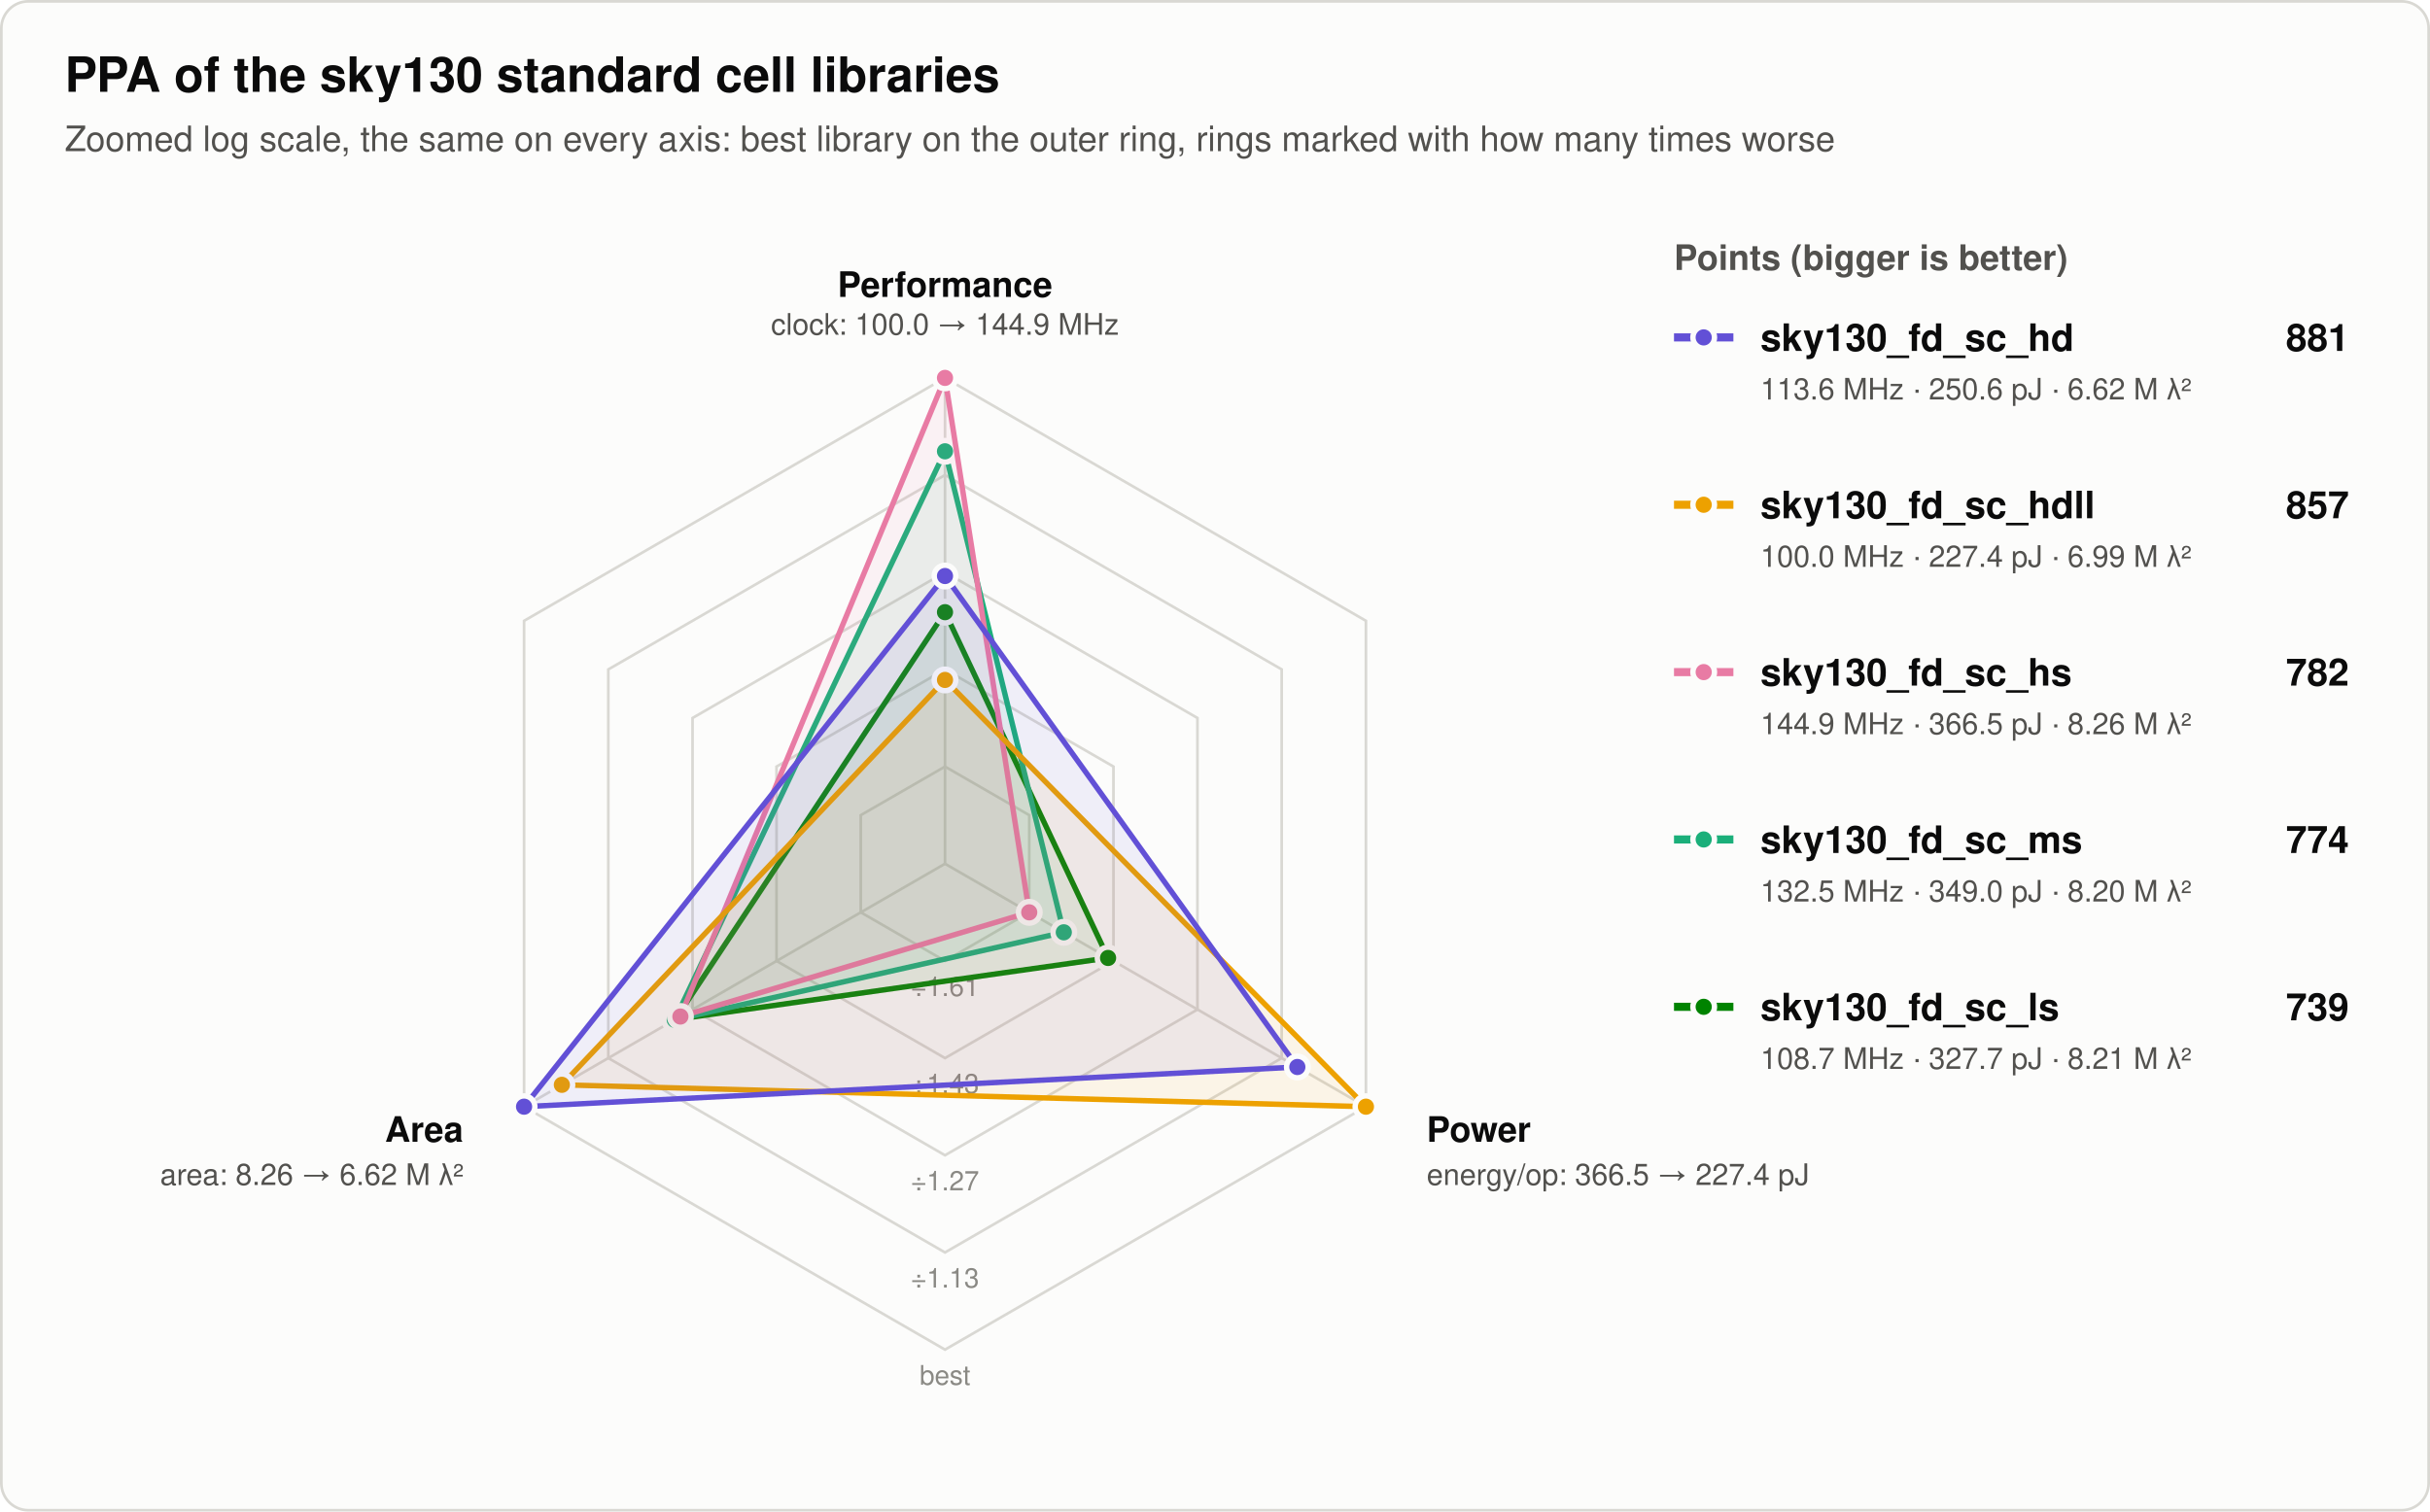
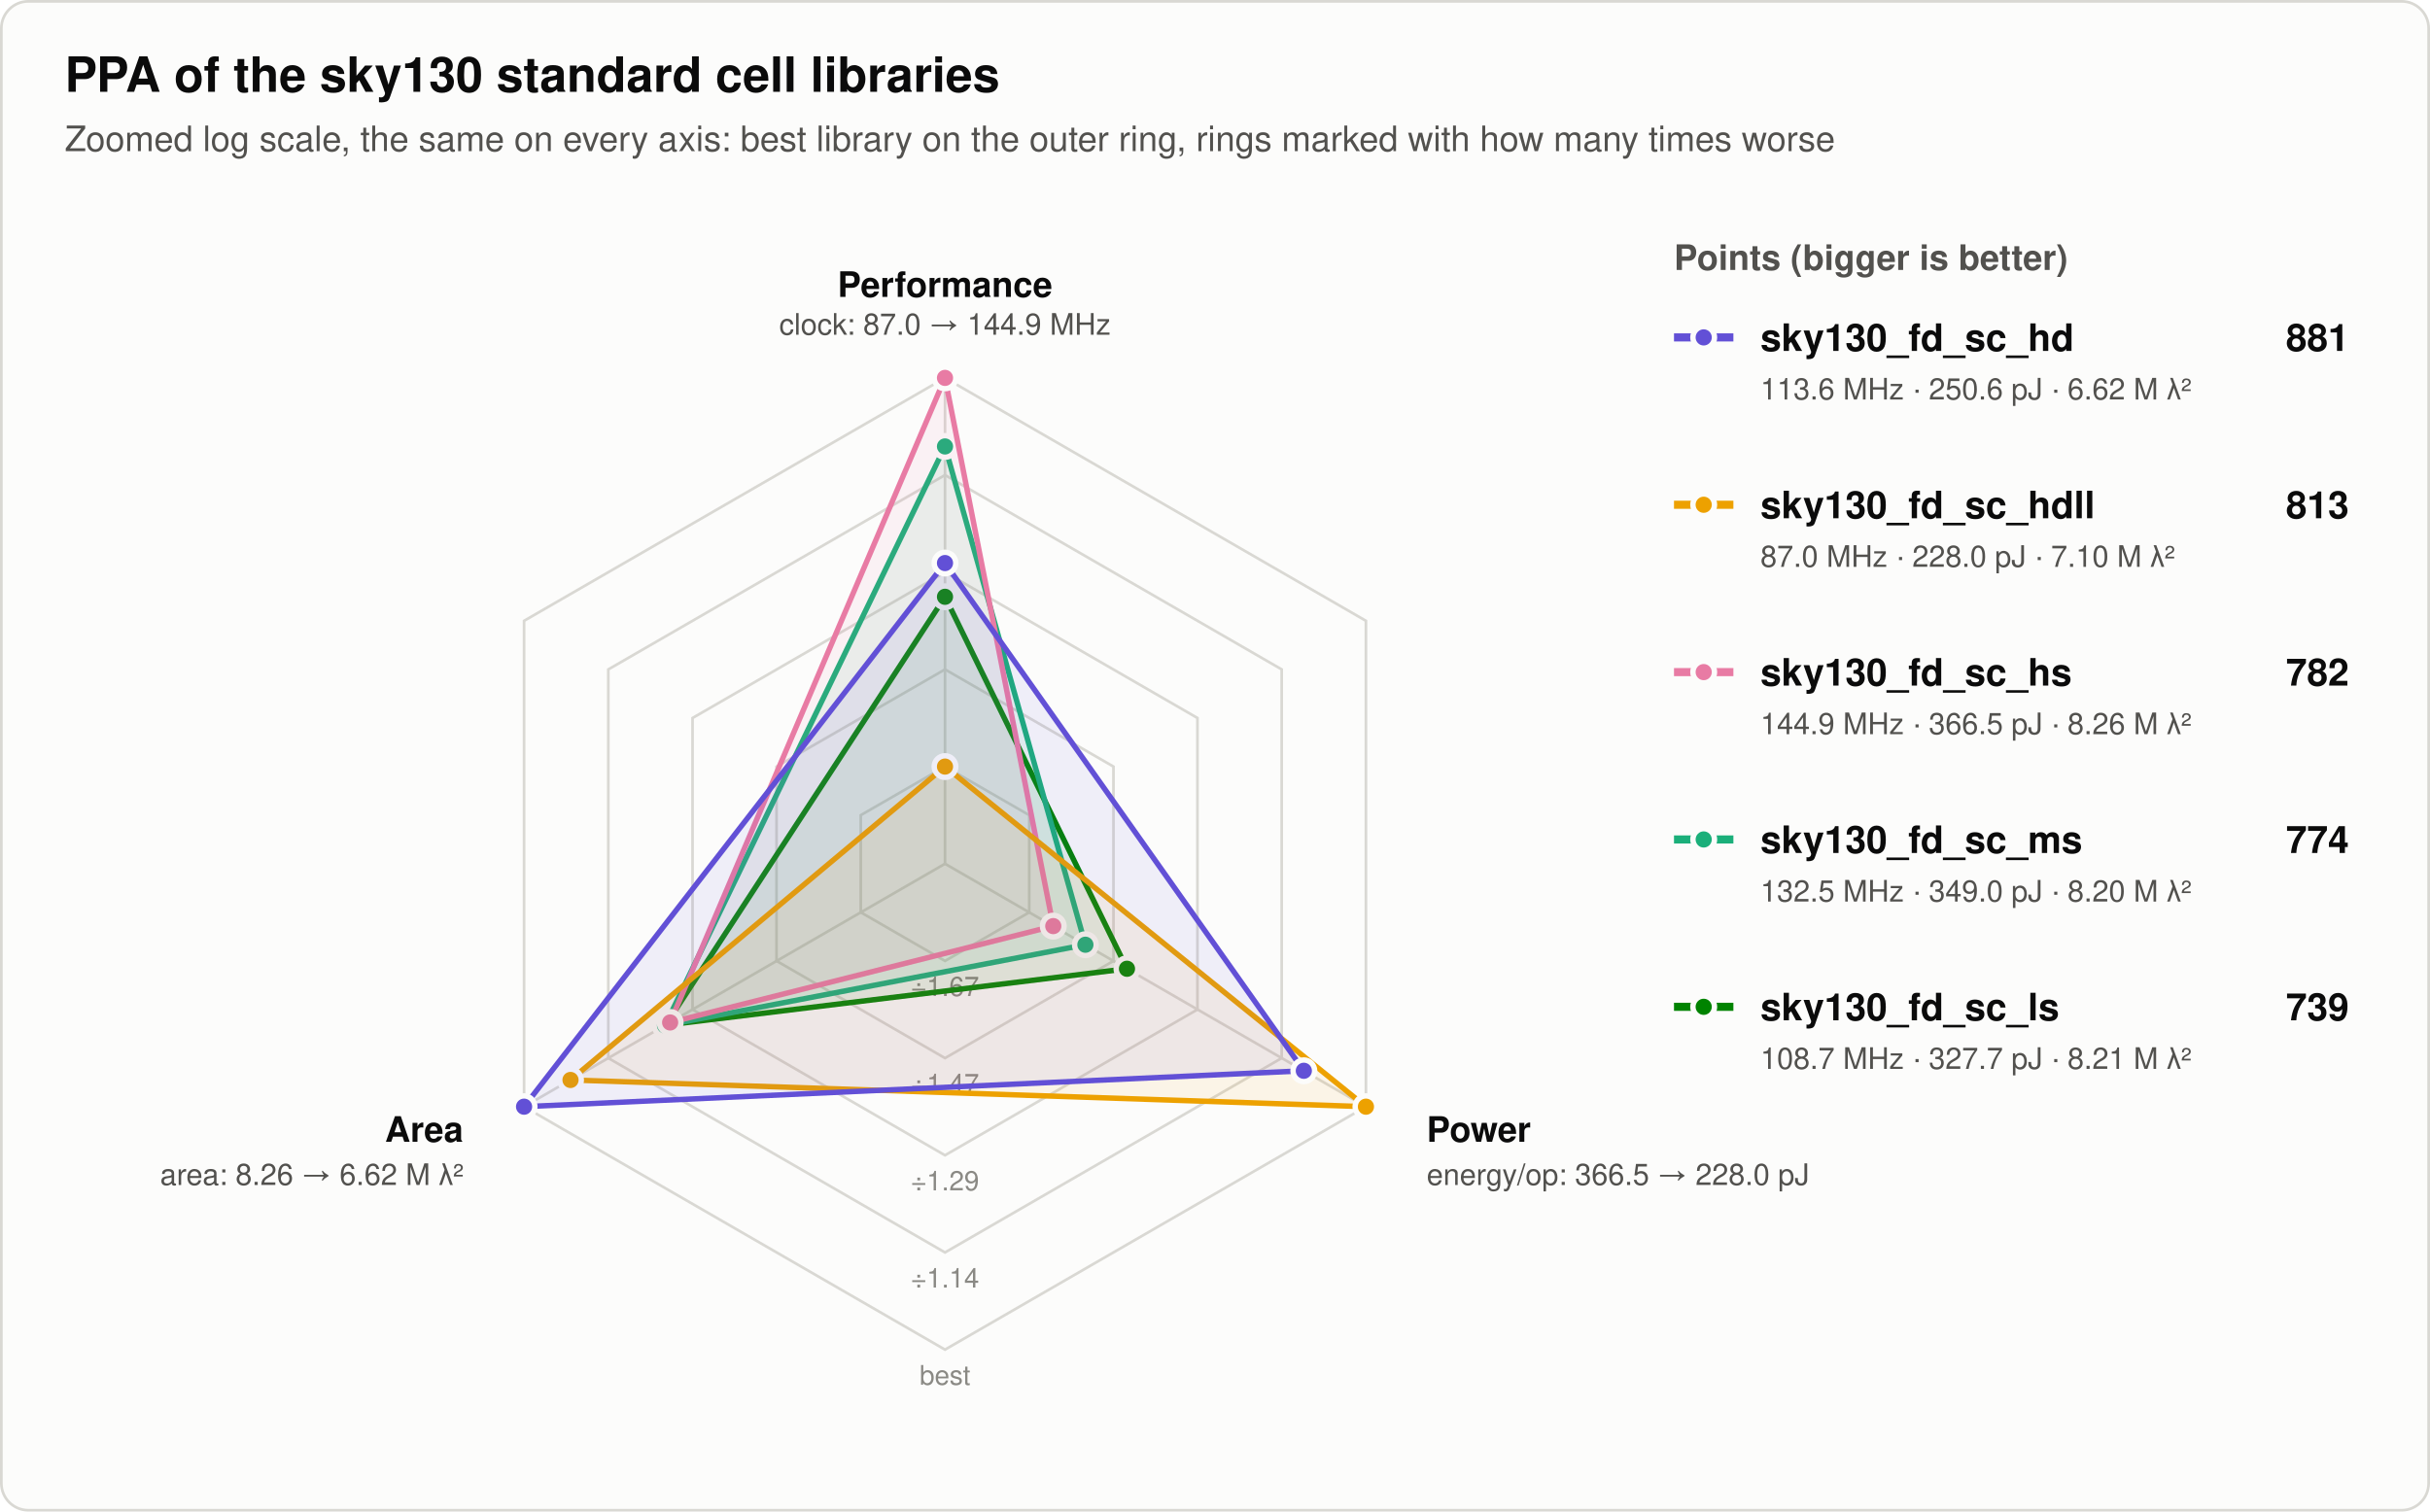
<svg xmlns="http://www.w3.org/2000/svg" viewBox="0 0 900 560" width="900" height="560" font-family="Segoe UI, Helvetica, Arial, sans-serif">
  <rect x="0.5" y="0.5" width="899" height="559" rx="10" fill="#fcfcfb" stroke="#d9d8d3" />
  <text x="24.0" y="34.0" font-size="18" fill="#0b0b0b" text-anchor="start" font-weight="600">PPA of the sky130 standard cell libraries</text>
  <text x="24.0" y="56.0" font-size="13" fill="#52514e" text-anchor="start" font-weight="normal">Zoomed log scale, the same on every axis: best library on the outer ring, rings marked with how many times worse</text>
  <polygon points="350.0,140.0 505.9,230.0 505.9,410.0 350.0,500.0 194.1,410.0 194.1,230.0" fill="none" stroke="#d9d8d3" />
  <text paint-order="stroke" stroke="#fcfcfb" stroke-width="3" x="350.0" y="513.0" font-size="10" fill="#8a8984" text-anchor="middle" font-weight="normal">best</text>
  <polygon points="350.0,176.0 474.7,248.0 474.7,392.0 350.0,464.0 225.3,392.0 225.3,248.0" fill="none" stroke="#d9d8d3" />
-   <text paint-order="stroke" stroke="#fcfcfb" stroke-width="3" x="350.0" y="477.0" font-size="10" fill="#8a8984" text-anchor="middle" font-weight="normal">÷1.13</text>
+   <text paint-order="stroke" stroke="#fcfcfb" stroke-width="3" x="350.0" y="477.0" font-size="10" fill="#8a8984" text-anchor="middle" font-weight="normal">÷1.14</text>
  <polygon points="350.0,212.0 443.5,266.0 443.5,374.0 350.0,428.0 256.5,374.0 256.5,266.0" fill="none" stroke="#d9d8d3" />
-   <text paint-order="stroke" stroke="#fcfcfb" stroke-width="3" x="350.0" y="441.0" font-size="10" fill="#8a8984" text-anchor="middle" font-weight="normal">÷1.27</text>
+   <text paint-order="stroke" stroke="#fcfcfb" stroke-width="3" x="350.0" y="441.0" font-size="10" fill="#8a8984" text-anchor="middle" font-weight="normal">÷1.29</text>
  <polygon points="350.0,248.0 412.4,284.0 412.4,356.0 350.0,392.0 287.6,356.0 287.6,284.0" fill="none" stroke="#d9d8d3" />
-   <text paint-order="stroke" stroke="#fcfcfb" stroke-width="3" x="350.0" y="405.0" font-size="10" fill="#8a8984" text-anchor="middle" font-weight="normal">÷1.43</text>
+   <text paint-order="stroke" stroke="#fcfcfb" stroke-width="3" x="350.0" y="405.0" font-size="10" fill="#8a8984" text-anchor="middle" font-weight="normal">÷1.47</text>
  <polygon points="350.0,284.0 381.2,302.0 381.2,338.0 350.0,356.0 318.8,338.0 318.8,302.0" fill="none" stroke="#d9d8d3" />
-   <text paint-order="stroke" stroke="#fcfcfb" stroke-width="3" x="350.0" y="369.0" font-size="10" fill="#8a8984" text-anchor="middle" font-weight="normal">÷1.61</text>
+   <text paint-order="stroke" stroke="#fcfcfb" stroke-width="3" x="350.0" y="369.0" font-size="10" fill="#8a8984" text-anchor="middle" font-weight="normal">÷1.67</text>
  <line x1="350" y1="320" x2="350.0" y2="140.0" stroke="#d9d8d3" />
  <text x="350.0" y="110.0" font-size="13" fill="#0b0b0b" text-anchor="middle" font-weight="600">Performance</text>
-   <text x="350.0" y="124.0" font-size="11" fill="#52514e" text-anchor="middle" font-weight="normal">clock: 100.0 → 144.9 MHz</text>
+   <text x="350.0" y="124.0" font-size="11" fill="#52514e" text-anchor="middle" font-weight="normal">clock: 87.0 → 144.9 MHz</text>
  <line x1="350" y1="320" x2="505.9" y2="410.0" stroke="#d9d8d3" />
  <text x="528.4" y="423.0" font-size="13" fill="#0b0b0b" text-anchor="start" font-weight="600">Power</text>
-   <text x="528.4" y="439.0" font-size="11" fill="#52514e" text-anchor="start" font-weight="normal">energy/op: 366.5 → 227.4 pJ</text>
+   <text x="528.4" y="439.0" font-size="11" fill="#52514e" text-anchor="start" font-weight="normal">energy/op: 366.5 → 228.0 pJ</text>
  <line x1="350" y1="320" x2="194.1" y2="410.0" stroke="#d9d8d3" />
  <text x="171.6" y="423.0" font-size="13" fill="#0b0b0b" text-anchor="end" font-weight="600">Area</text>
  <text x="171.6" y="439.0" font-size="11" fill="#52514e" text-anchor="end" font-weight="normal">area: 8.26 → 6.62 M λ²</text>
  <g>
-     <polygon points="350.0,226.8 410.4,354.9 250.1,377.7" fill="#008300" fill-opacity="0.08" stroke="#008300" stroke-width="2" stroke-linejoin="round" />
-     <circle cx="350.0" cy="226.8" r="4" fill="#008300" stroke="#fcfcfb" stroke-width="2" />
-     <circle cx="410.4" cy="354.9" r="4" fill="#008300" stroke="#fcfcfb" stroke-width="2" />
-     <circle cx="250.1" cy="377.7" r="4" fill="#008300" stroke="#fcfcfb" stroke-width="2" />
+     <polygon points="350.0,221.1 417.4,358.9 246.5,379.8" fill="#008300" fill-opacity="0.08" stroke="#008300" stroke-width="2" stroke-linejoin="round" />
+     <circle cx="350.0" cy="221.1" r="4" fill="#008300" stroke="#fcfcfb" stroke-width="2" />
+     <circle cx="417.4" cy="358.9" r="4" fill="#008300" stroke="#fcfcfb" stroke-width="2" />
+     <circle cx="246.5" cy="379.8" r="4" fill="#008300" stroke="#fcfcfb" stroke-width="2" />
  </g>
  <g>
-     <polygon points="350.0,167.2 394.0,345.4 249.9,377.8" fill="#1baf7a" fill-opacity="0.08" stroke="#1baf7a" stroke-width="2" stroke-linejoin="round" />
-     <circle cx="350.0" cy="167.2" r="4" fill="#1baf7a" stroke="#fcfcfb" stroke-width="2" />
-     <circle cx="394.0" cy="345.4" r="4" fill="#1baf7a" stroke="#fcfcfb" stroke-width="2" />
-     <circle cx="249.9" cy="377.8" r="4" fill="#1baf7a" stroke="#fcfcfb" stroke-width="2" />
+     <polygon points="350.0,165.4 402.0,350.0 246.3,379.9" fill="#1baf7a" fill-opacity="0.08" stroke="#1baf7a" stroke-width="2" stroke-linejoin="round" />
+     <circle cx="350.0" cy="165.4" r="4" fill="#1baf7a" stroke="#fcfcfb" stroke-width="2" />
+     <circle cx="402.0" cy="350.0" r="4" fill="#1baf7a" stroke="#fcfcfb" stroke-width="2" />
+     <circle cx="246.3" cy="379.9" r="4" fill="#1baf7a" stroke="#fcfcfb" stroke-width="2" />
  </g>
  <g>
-     <polygon points="350.0,140.0 381.2,338.0 252.0,376.6" fill="#e87ba4" fill-opacity="0.08" stroke="#e87ba4" stroke-width="2" stroke-linejoin="round" />
+     <polygon points="350.0,140.0 390.1,343.1 248.2,378.8" fill="#e87ba4" fill-opacity="0.08" stroke="#e87ba4" stroke-width="2" stroke-linejoin="round" />
    <circle cx="350.0" cy="140.0" r="4" fill="#e87ba4" stroke="#fcfcfb" stroke-width="2" />
-     <circle cx="381.2" cy="338.0" r="4" fill="#e87ba4" stroke="#fcfcfb" stroke-width="2" />
-     <circle cx="252.0" cy="376.6" r="4" fill="#e87ba4" stroke="#fcfcfb" stroke-width="2" />
+     <circle cx="390.1" cy="343.1" r="4" fill="#e87ba4" stroke="#fcfcfb" stroke-width="2" />
+     <circle cx="248.2" cy="378.8" r="4" fill="#e87ba4" stroke="#fcfcfb" stroke-width="2" />
  </g>
  <g>
-     <polygon points="350.0,251.9 505.9,410.0 208.1,401.9" fill="#eda100" fill-opacity="0.08" stroke="#eda100" stroke-width="2" stroke-linejoin="round" />
-     <circle cx="350.0" cy="251.9" r="4" fill="#eda100" stroke="#fcfcfb" stroke-width="2" />
+     <polygon points="350.0,284.0 505.9,410.0 211.3,400.1" fill="#eda100" fill-opacity="0.08" stroke="#eda100" stroke-width="2" stroke-linejoin="round" />
+     <circle cx="350.0" cy="284.0" r="4" fill="#eda100" stroke="#fcfcfb" stroke-width="2" />
    <circle cx="505.9" cy="410.0" r="4" fill="#eda100" stroke="#fcfcfb" stroke-width="2" />
-     <circle cx="208.1" cy="401.9" r="4" fill="#eda100" stroke="#fcfcfb" stroke-width="2" />
+     <circle cx="211.3" cy="400.1" r="4" fill="#eda100" stroke="#fcfcfb" stroke-width="2" />
  </g>
  <g>
-     <polygon points="350.0,213.4 480.5,395.3 194.1,410.0" fill="#6250d6" fill-opacity="0.08" stroke="#6250d6" stroke-width="2" stroke-linejoin="round" />
-     <circle cx="350.0" cy="213.4" r="4" fill="#6250d6" stroke="#fcfcfb" stroke-width="2" />
-     <circle cx="480.5" cy="395.3" r="4" fill="#6250d6" stroke="#fcfcfb" stroke-width="2" />
+     <polygon points="350.0,208.6 482.9,396.7 194.1,410.0" fill="#6250d6" fill-opacity="0.08" stroke="#6250d6" stroke-width="2" stroke-linejoin="round" />
+     <circle cx="350.0" cy="208.6" r="4" fill="#6250d6" stroke="#fcfcfb" stroke-width="2" />
+     <circle cx="482.9" cy="396.7" r="4" fill="#6250d6" stroke="#fcfcfb" stroke-width="2" />
    <circle cx="194.1" cy="410.0" r="4" fill="#6250d6" stroke="#fcfcfb" stroke-width="2" />
  </g>
  <text x="620.0" y="100.0" font-size="13" fill="#52514e" text-anchor="start" font-weight="600">Points (bigger is better)</text>
  <line x1="620" y1="125" x2="642" y2="125" stroke="#6250d6" stroke-width="3" />
  <circle cx="631" cy="125" r="4" fill="#6250d6" stroke="#fcfcfb" stroke-width="2" />
  <text x="652.0" y="130.0" font-size="14" fill="#0b0b0b" text-anchor="start" font-weight="600">sky130_fd_sc_hd</text>
  <text x="870.0" y="130.0" font-size="14" fill="#0b0b0b" text-anchor="end" font-weight="600">881</text>
  <text x="652.0" y="148.0" font-size="11" fill="#52514e" text-anchor="start" font-weight="normal">113.6 MHz · 250.6 pJ · 6.62 M λ²</text>
  <line x1="620" y1="187" x2="642" y2="187" stroke="#eda100" stroke-width="3" />
  <circle cx="631" cy="187" r="4" fill="#eda100" stroke="#fcfcfb" stroke-width="2" />
  <text x="652.0" y="192.0" font-size="14" fill="#0b0b0b" text-anchor="start" font-weight="600">sky130_fd_sc_hdll</text>
-   <text x="870.0" y="192.0" font-size="14" fill="#0b0b0b" text-anchor="end" font-weight="600">857</text>
-   <text x="652.0" y="210.0" font-size="11" fill="#52514e" text-anchor="start" font-weight="normal">100.0 MHz · 227.4 pJ · 6.99 M λ²</text>
+   <text x="870.0" y="192.0" font-size="14" fill="#0b0b0b" text-anchor="end" font-weight="600">813</text>
+   <text x="652.0" y="210.0" font-size="11" fill="#52514e" text-anchor="start" font-weight="normal">87.0 MHz · 228.0 pJ · 7.10 M λ²</text>
  <line x1="620" y1="249" x2="642" y2="249" stroke="#e87ba4" stroke-width="3" />
  <circle cx="631" cy="249" r="4" fill="#e87ba4" stroke="#fcfcfb" stroke-width="2" />
  <text x="652.0" y="254.0" font-size="14" fill="#0b0b0b" text-anchor="start" font-weight="600">sky130_fd_sc_hs</text>
  <text x="870.0" y="254.0" font-size="14" fill="#0b0b0b" text-anchor="end" font-weight="600">782</text>
  <text x="652.0" y="272.0" font-size="11" fill="#52514e" text-anchor="start" font-weight="normal">144.9 MHz · 366.5 pJ · 8.26 M λ²</text>
  <line x1="620" y1="311" x2="642" y2="311" stroke="#1baf7a" stroke-width="3" />
  <circle cx="631" cy="311" r="4" fill="#1baf7a" stroke="#fcfcfb" stroke-width="2" />
  <text x="652.0" y="316.0" font-size="14" fill="#0b0b0b" text-anchor="start" font-weight="600">sky130_fd_sc_ms</text>
  <text x="870.0" y="316.0" font-size="14" fill="#0b0b0b" text-anchor="end" font-weight="600">774</text>
  <text x="652.0" y="334.0" font-size="11" fill="#52514e" text-anchor="start" font-weight="normal">132.5 MHz · 349.0 pJ · 8.20 M λ²</text>
  <line x1="620" y1="373" x2="642" y2="373" stroke="#008300" stroke-width="3" />
  <circle cx="631" cy="373" r="4" fill="#008300" stroke="#fcfcfb" stroke-width="2" />
  <text x="652.0" y="378.0" font-size="14" fill="#0b0b0b" text-anchor="start" font-weight="600">sky130_fd_sc_ls</text>
  <text x="870.0" y="378.0" font-size="14" fill="#0b0b0b" text-anchor="end" font-weight="600">739</text>
  <text x="652.0" y="396.0" font-size="11" fill="#52514e" text-anchor="start" font-weight="normal">108.7 MHz · 327.7 pJ · 8.21 M λ²</text>
</svg>
